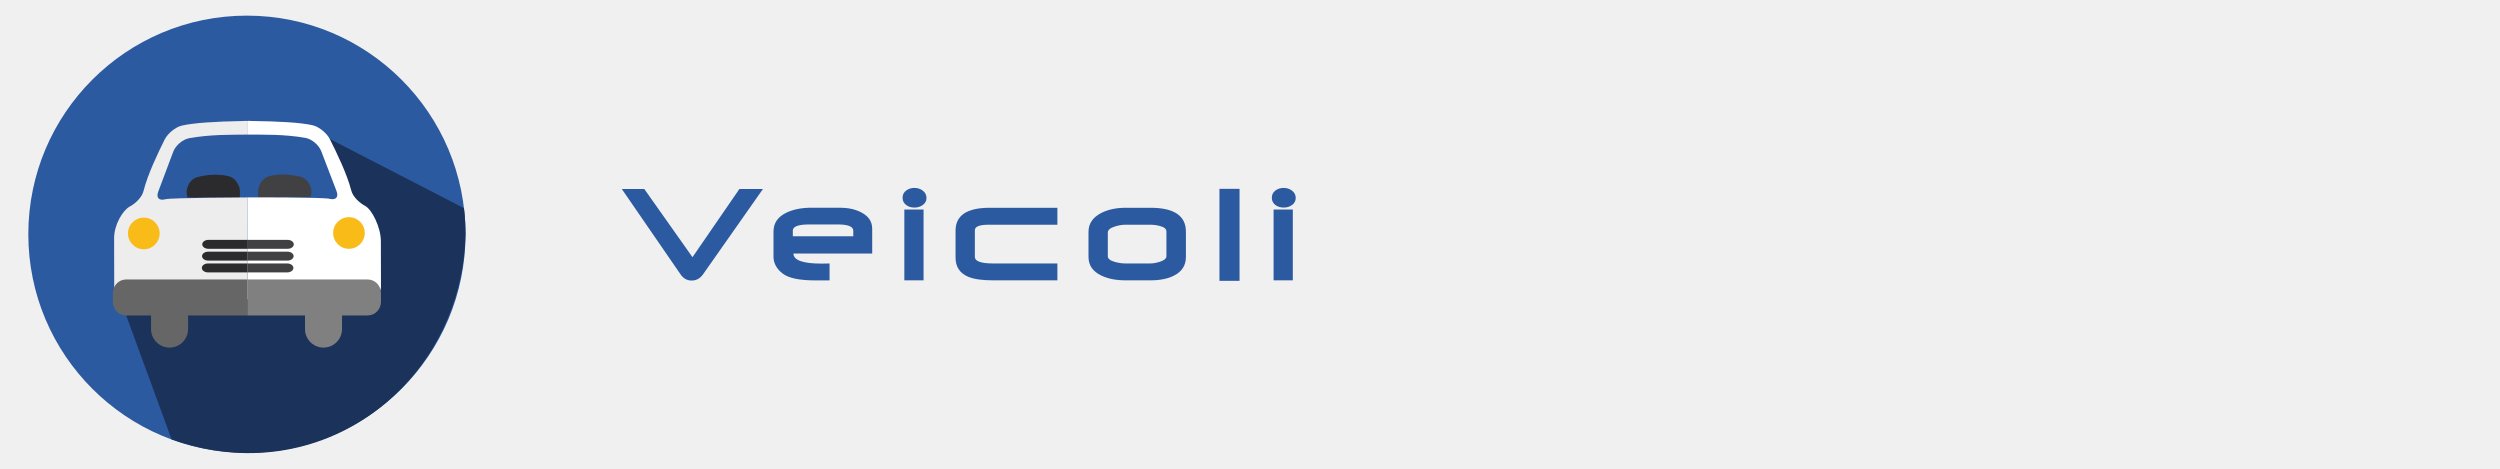
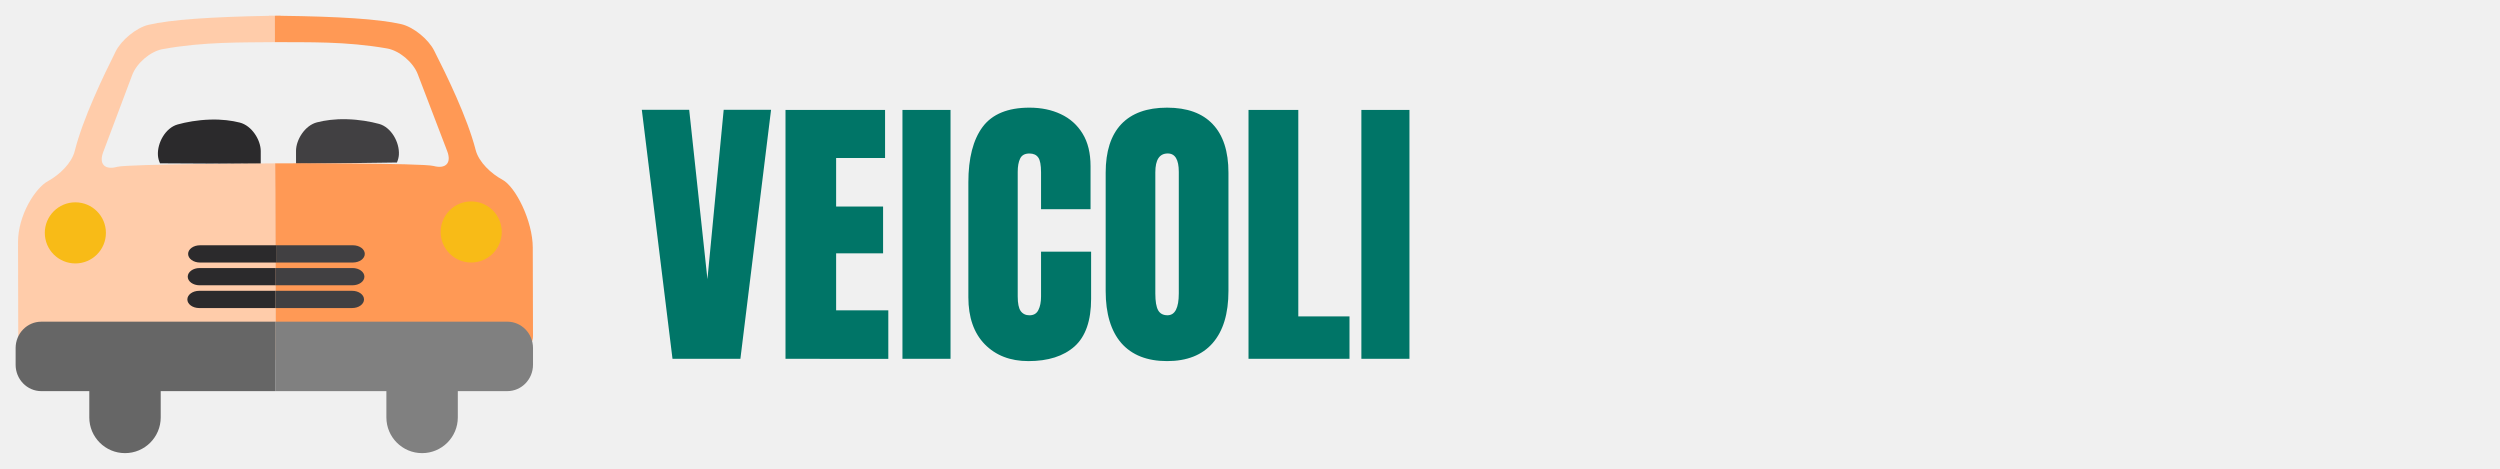
<svg xmlns="http://www.w3.org/2000/svg" version="1.1" id="Layer_1" x="0px" y="0px" viewBox="0 0 320 60" xml:space="preserve" width="320" height="60">
  <defs id="defs53">










	
	






		
		
		
	
	
	

	
	

	
	
</defs>
  <g id="g20">
</g>
  <g id="g22">
</g>
  <g id="g24">
</g>
  <g id="g26">
</g>
  <g id="g28">
</g>
  <g id="g30">
</g>
  <g id="g32">
</g>
  <g id="g34">
</g>
  <g id="g36">
</g>
  <g id="g38">
</g>
  <g id="g40">
</g>
  <g id="g42">
</g>
  <g id="g44">
</g>
  <g id="g46">
</g>
  <g id="g48">
</g>
  <g id="g20-3" transform="translate(-323.7408,97.80965)">
</g>
  <g id="g22-5" transform="translate(-323.7408,97.80965)">
</g>
  <g id="g24-6" transform="translate(-323.7408,97.80965)">
</g>
  <g id="g26-2" transform="translate(-323.7408,97.80965)">
</g>
  <g id="g28-9" transform="translate(-323.7408,97.80965)">
</g>
  <g id="g30-1" transform="translate(-323.7408,97.80965)">
</g>
  <g id="g32-2" transform="translate(-323.7408,97.80965)">
</g>
  <g id="g34-7" transform="translate(-323.7408,97.80965)">
</g>
  <g id="g36-0" transform="translate(-323.7408,97.80965)">
</g>
  <g id="g38-9" transform="translate(-323.7408,97.80965)">
</g>
  <g id="g40-3" transform="translate(-323.7408,97.80965)">
</g>
  <g id="g42-6" transform="translate(-323.7408,97.80965)">
</g>
  <g id="g44-0" transform="translate(-323.7408,97.80965)">
</g>
  <g id="g46-6" transform="translate(-323.7408,97.80965)">
</g>
  <g id="g48-2" transform="translate(-323.7408,97.80965)">
</g>
  <g id="g714" transform="translate(-973.9952,-34.92291)">
</g>
  <g id="g716" transform="translate(-973.9952,-34.92291)">
</g>
  <g id="g718" transform="translate(-973.9952,-34.92291)">
</g>
  <g id="g720" transform="translate(-973.9952,-34.92291)">
</g>
  <g id="g722" transform="translate(-973.9952,-34.92291)">
</g>
  <g id="g724" transform="translate(-973.9952,-34.92291)">
</g>
  <g id="g726" transform="translate(-973.9952,-34.92291)">
</g>
  <g id="g728" transform="translate(-973.9952,-34.92291)">
</g>
  <g id="g730" transform="translate(-973.9952,-34.92291)">
</g>
  <g id="g732" transform="translate(-973.9952,-34.92291)">
</g>
  <g id="g734" transform="translate(-973.9952,-34.92291)">
</g>
  <g id="g736" transform="translate(-973.9952,-34.92291)">
</g>
  <g id="g738" transform="translate(-973.9952,-34.92291)">
</g>
  <g id="g740" transform="translate(-973.9952,-34.92291)">
</g>
  <g id="g742" transform="translate(-973.9952,-34.92291)">
</g>
  <g id="g18292" transform="matrix(2,0,0,2,-2,0)">
    <g id="g20-6" transform="matrix(0.5,0,0,0.5,-118.9119,-73.40628)">
</g>
    <g id="g22-2" transform="matrix(0.5,0,0,0.5,-118.9119,-73.40628)">
</g>
    <g id="g24-9" transform="matrix(0.5,0,0,0.5,-118.9119,-73.40628)">
</g>
    <g id="g26-1" transform="matrix(0.5,0,0,0.5,-118.9119,-73.40628)">
</g>
    <g id="g28-2" transform="matrix(0.5,0,0,0.5,-118.9119,-73.40628)">
</g>
    <g id="g30-7" transform="matrix(0.5,0,0,0.5,-118.9119,-73.40628)">
</g>
    <g id="g32-0" transform="matrix(0.5,0,0,0.5,-118.9119,-73.40628)">
</g>
    <g id="g34-9" transform="matrix(0.5,0,0,0.5,-118.9119,-73.40628)">
</g>
    <g id="g36-3" transform="matrix(0.5,0,0,0.5,-118.9119,-73.40628)">
</g>
    <g id="g38-6" transform="matrix(0.5,0,0,0.5,-118.9119,-73.40628)">
</g>
    <g id="g40-0" transform="matrix(0.5,0,0,0.5,-118.9119,-73.40628)">
</g>
    <g id="g42-62" transform="matrix(0.5,0,0,0.5,-118.9119,-73.40628)">
</g>
    <g id="g44-6" transform="matrix(0.5,0,0,0.5,-118.9119,-73.40628)">
</g>
    <g id="g46-1" transform="matrix(0.5,0,0,0.5,-118.9119,-73.40628)">
</g>
    <g id="g48-8" transform="matrix(0.5,0,0,0.5,-118.9119,-73.40628)">
</g>
    <g id="g714-7" transform="matrix(0.5,0,0,0.5,-444.0392,-139.7726)">
</g>
    <g id="g716-9" transform="matrix(0.5,0,0,0.5,-444.0392,-139.7726)">
</g>
    <g id="g718-2" transform="matrix(0.5,0,0,0.5,-444.0392,-139.7726)">
</g>
    <g id="g720-0" transform="matrix(0.5,0,0,0.5,-444.0392,-139.7726)">
</g>
    <g id="g722-2" transform="matrix(0.5,0,0,0.5,-444.0392,-139.7726)">
</g>
    <g id="g724-3" transform="matrix(0.5,0,0,0.5,-444.0392,-139.7726)">
</g>
    <g id="g726-7" transform="matrix(0.5,0,0,0.5,-444.0392,-139.7726)">
</g>
    <g id="g728-5" transform="matrix(0.5,0,0,0.5,-444.0392,-139.7726)">
</g>
    <g id="g730-9" transform="matrix(0.5,0,0,0.5,-444.0392,-139.7726)">
</g>
    <g id="g732-2" transform="matrix(0.5,0,0,0.5,-444.0392,-139.7726)">
</g>
    <g id="g734-2" transform="matrix(0.5,0,0,0.5,-444.0392,-139.7726)">
</g>
    <g id="g736-8" transform="matrix(0.5,0,0,0.5,-444.0392,-139.7726)">
</g>
    <g id="g738-9" transform="matrix(0.5,0,0,0.5,-444.0392,-139.7726)">
</g>
    <g id="g740-7" transform="matrix(0.5,0,0,0.5,-444.0392,-139.7726)">
</g>
    <g id="g742-3" transform="matrix(0.5,0,0,0.5,-444.0392,-139.7726)">
</g>
-     <g id="g14631" transform="matrix(0.55407,0,0,0.55407,61.46575,34.62289)">
-       <circle style="fill:#2c5aa0;fill-opacity:1;stroke-width:0.099" cx="-80.609" cy="-35.433" r="25.25" id="circle2" />
-       <path style="fill:#1b335a;fill-opacity:1;stroke-width:0.099" d="m -55.538,-38.447 -15.505,-7.992 c 4.381,16.232 -6.511,10.189 -23.511,20.389 l 5.248,14.322 c 17.073,6.108 33.508,-6.268 33.948,-23.704 0,-1.02 -0.062,-2.025 -0.18,-3.014 z" id="path4" />
-       <g id="g726-6-1" transform="matrix(0.3829847,0,0,0.3829847,-107.0647,-60.79892)">
-         <g id="g724-7-1">
-           <path style="fill:#2b2a2c" d="m 63.664,48.754 c -1.217,-0.307 -2.771,-0.522 -4.642,-0.463 -2.003,0.066 -3.712,0.391 -5.048,0.759 -1.902,0.526 -3.219,2.889 -3.084,4.85 0.033,0.439 0.15,0.846 0.323,1.226 l 15.744,0.084 c 0,-0.005 0,-2.009 0,-2.013 -0.003,-1.701 -1.378,-3.965 -3.293,-4.443 z" id="path716-5" />
-           <path style="fill:#414042" d="M 85.436,48.962 C 84.093,48.6 82.385,48.288 80.38,48.233 c -1.871,-0.05 -3.425,0.177 -4.639,0.49 -1.913,0.491 -3.275,2.763 -3.271,4.46 0,0.008 0.003,2.014 0.002,2.024 L 88.238,55 c 0.167,-0.375 0.278,-0.776 0.31,-1.208 0.12,-1.961 -1.208,-4.315 -3.112,-4.83 z" id="path718-9" />
-           <path style="fill:#ededed" d="m 69.232,58.867 -0.02,-3.735 C 68.576,55.156 46.17,55.214 44.491,55.68 42.585,56.203 41.635,55.239 42.33,53.389 l 4.54,-12.072 c 0.697,-1.849 2.821,-3.687 4.767,-4.04 6.482,-1.171 12.351,-1.024 17.527,-1.09 l -0.011,-4.129 c -0.308,0 -0.587,-0.012 -0.897,-0.01 l -0.002,0.026 c -9.103,0.167 -15.348,0.596 -18.832,1.405 -1.922,0.453 -4.249,2.388 -5.133,4.156 -1.928,3.859 -5.127,10.484 -6.406,15.584 -0.482,1.916 -2.412,3.724 -4.148,4.668 -2.067,1.122 -4.727,5.424 -4.712,9.584 l 0.033,14.5 c 0.006,1.976 2.434,3.968 4.409,3.959 L 68.398,85.831 69.294,85.829 69.279,76.1 Z" id="path720-7" />
-           <path style="fill:#ffffff" d="m 69.283,76.103 c 0,0 0,0 -0.002,-0.002 l 0.015,9.729 0.896,-0.004 34.93,-0.101 c 1.978,-0.006 4.392,-1.622 4.389,-3.599 l -0.035,-13.823 c -0.008,-4.166 -2.678,-9.511 -4.752,-10.62 -1.739,-0.932 -3.682,-2.729 -4.175,-4.643 C 99.242,47.947 96.005,41.339 94.054,37.493 93.159,35.73 90.824,33.808 88.892,33.366 85.408,32.574 79.159,32.18 70.051,32.067 v -0.025 c -0.311,10e-4 -0.589,0.013 -0.895,0.015 v 0 l 0.011,4.129 c 0.002,0 0.003,0 0.003,0 5.177,0.036 11.051,-0.146 17.542,0.988 1.943,0.345 4.083,2.171 4.787,4.013 l 4.608,12.046 c 0.707,1.846 -0.238,2.817 -2.146,2.305 C 92.282,55.084 70.04,55.1 69.214,55.132 l 0.02,3.735 c 0.002,-10e-4 0.002,-10e-4 0.002,-10e-4 z" id="path722-7" />
-         </g>
-       </g>
-       <path style="fill:#666666;stroke-width:0.383" d="m -87.408,-24.477 c 0,1.181 -0.957,2.138 -2.137,2.138 v 0 c -1.18,0 -2.138,-0.957 -2.138,-2.138 v -1.977 c 0,-1.18 0.957,-2.137 2.138,-2.137 v 0 c 1.18,0 2.137,0.957 2.137,2.137 z" id="path728-6" />
-       <path style="fill:#808080;stroke-width:0.383" d="m -69.625,-24.477 c 0,1.181 -0.957,2.138 -2.138,2.138 v 0 c -1.18,0 -2.137,-0.957 -2.137,-2.138 v -1.977 c 0,-1.18 0.957,-2.137 2.137,-2.137 v 0 c 1.18,0 2.138,0.957 2.138,2.137 z" id="path730-7" />
-       <path style="fill:#666666;stroke-width:0.383" d="m -94.555,-30.208 c -0.85,0 -1.538,0.707 -1.538,1.578 v 1 c 0,0.871 0.689,1.578 1.538,1.578 h 13.996 v -4.157 z" id="path732-3" />
-       <path style="fill:#808080;stroke-width:0.383" d="m -66.663,-30.208 h -13.896 v 4.157 h 13.896 c 0.85,0 1.538,-0.707 1.538,-1.578 v -1 c 0,-0.872 -0.689,-1.578 -1.538,-1.578 z" id="path734-6" />
-       <path style="fill:#2b2a2c;stroke-width:0.383" d="m -85.057,-34.781 c -0.393,0 -0.712,0.231 -0.712,0.516 0,0.285 0.319,0.516 0.712,0.516 h 4.553 v -1.032 h -4.553 z" id="path738-5" />
-       <path style="fill:#414042;stroke-width:0.383" d="m -75.905,-34.781 h -4.6 v 1.032 h 4.6 c 0.393,0 0.712,-0.231 0.712,-0.516 3.8e-4,-0.285 -0.319,-0.516 -0.712,-0.516 z" id="path740-6" />
-       <path style="fill:#2b2a2c;stroke-width:0.383" d="m -85.081,-33.419 c -0.393,0 -0.711,0.231 -0.711,0.516 0,0.285 0.319,0.516 0.711,0.516 h 4.554 v -1.032 h -4.554 z" id="path742-3" />
-       <path style="fill:#414042;stroke-width:0.383" d="m -75.927,-33.419 h -4.6 v 1.032 h 4.6 c 0.393,0 0.712,-0.231 0.712,-0.516 -3.9e-4,-0.285 -0.319,-0.516 -0.712,-0.516 z" id="path744-9" />
-       <path style="fill:#2b2a2c;stroke-width:0.383" d="m -85.103,-32.056 c -0.393,0 -0.712,0.231 -0.712,0.516 0,0.285 0.319,0.516 0.712,0.516 h 4.553 v -1.032 h -4.553 z" id="path746-4" />
-       <path style="fill:#414042;stroke-width:0.383" d="m -75.951,-32.056 h -4.6 v 1.032 h 4.6 c 0.393,0 0.712,-0.231 0.712,-0.516 3.9e-4,-0.285 -0.319,-0.515 -0.712,-0.515 z" id="path748-8" />
-       <circle style="fill:#f8bb17;stroke-width:0.383" cx="-68.823" cy="-35.577" r="1.828" id="circle750-1" />
-       <circle style="fill:#f8bb17;stroke-width:0.383" cx="-92.518" cy="-35.523" r="1.829" id="circle752-2" />
+     <g id="g2" transform="matrix(0.5346016,0,0,0.5346016,-34.90372,-13.06658)">
+       <path style="fill:#2b2a2c;stroke-width:0.766" d="M 95.852,39.113 C 94.92,38.878 93.73,38.713 92.297,38.759 c -1.534,0.051 -2.843,0.299 -3.867,0.581 -1.457,0.403 -2.466,2.213 -2.362,3.715 0.025,0.336 0.115,0.648 0.247,0.939 l 12.059,0.064 c 0,-0.004 0,-1.539 0,-1.542 -0.002,-1.303 -1.056,-3.037 -2.522,-3.403 z" id="path716" />
+       <path style="fill:#414042;stroke-width:0.766" d="m 112.529,39.272 c -1.029,-0.277 -2.337,-0.516 -3.873,-0.558 -1.433,-0.038 -2.623,0.136 -3.553,0.375 -1.465,0.376 -2.509,2.116 -2.505,3.416 0,0.006 0.002,1.543 0.002,1.55 l 12.076,-0.159 c 0.128,-0.287 0.213,-0.594 0.237,-0.925 0.092,-1.502 -0.925,-3.305 -2.384,-3.7 z" id="path718" />
+       <path style="fill:#ffccaa;stroke-width:0.766" d="m 100.117,46.859 -0.015,-2.861 c -0.487,0.018 -17.649,0.063 -18.936,0.42 -1.46,0.401 -2.188,-0.338 -1.655,-1.755 l 3.478,-9.247 c 0.534,-1.416 2.161,-2.824 3.651,-3.095 4.965,-0.897 9.46,-0.784 13.425,-0.835 l -0.008,-3.163 c -0.236,0 -0.45,-0.009 -0.687,-0.008 l -0.002,0.02 c -6.973,0.128 -11.756,0.457 -14.425,1.076 -1.472,0.347 -3.255,1.829 -3.932,3.183 -1.477,2.956 -3.927,8.03 -4.907,11.937 -0.369,1.468 -1.848,2.852 -3.177,3.576 -1.583,0.859 -3.621,4.155 -3.609,7.341 l 0.025,11.107 c 0.005,1.514 1.864,3.039 3.377,3.032 l 26.758,-0.076 0.686,-0.002 -0.011,-7.452 z" id="path720" />
+       <path style="fill:#ff9955;stroke-width:0.766" d="m 100.156,60.062 c 0,0 0,0 -0.002,-0.002 l 0.011,7.452 0.686,-0.003 26.755,-0.077 c 1.515,-0.005 3.364,-1.242 3.362,-2.757 l -0.027,-10.588 c -0.006,-3.191 -2.051,-7.285 -3.64,-8.135 -1.332,-0.714 -2.82,-2.09 -3.198,-3.556 -1.001,-3.901 -3.481,-8.963 -4.975,-11.909 -0.686,-1.35 -2.474,-2.823 -3.954,-3.161 -2.669,-0.607 -7.455,-0.908 -14.432,-0.995 v -0.019 c -0.238,7.66e-4 -0.451,0.01 -0.686,0.011 v 0 l 0.008,3.163 c 0.002,0 0.002,0 0.002,0 3.965,0.028 8.465,-0.112 13.437,0.757 1.488,0.264 3.127,1.663 3.667,3.074 l 3.53,9.227 c 0.542,1.414 -0.182,2.158 -1.644,1.766 -1.286,-0.348 -18.323,-0.335 -18.955,-0.311 l 0.015,2.861 c 0.002,-7.66e-4 0.002,-7.66e-4 0.002,-7.66e-4 z" id="path722" />
+       <path style="fill:#666666;stroke-width:0.766" d="m 86.4,74.412 c 0,2.361 -1.913,4.276 -4.274,4.276 v 0 c -2.361,0 -4.276,-1.914 -4.276,-4.276 v -3.954 c 0,-2.36 1.915,-4.274 4.276,-4.274 v 0 c 2.361,0 4.274,1.914 4.274,4.274 z" id="path728" />
+       <path style="fill:#808080;stroke-width:0.766" d="m 121.967,74.412 c 0,2.361 -1.915,4.276 -4.276,4.276 v 0 c -2.361,0 -4.275,-1.914 -4.275,-4.276 v -3.954 c 0,-2.36 1.914,-4.274 4.275,-4.274 v 0 c 2.361,0 4.276,1.914 4.276,4.274 z" id="path730" />
+       <path style="fill:#666666;stroke-width:0.766" d="m 72.107,62.952 c -1.7,0 -3.077,1.413 -3.077,3.157 v 2.001 c 0,1.743 1.377,3.157 3.077,3.157 h 27.992 v -8.314 z" id="path732" />
+       <path style="fill:#808080;stroke-width:0.766" d="m 127.892,62.952 h -27.792 v 8.314 h 27.792 c 1.7,0 3.077,-1.414 3.077,-3.157 v -2.001 c 0,-1.743 -1.377,-3.157 -3.077,-3.157 z" id="path734" />
+       <path style="fill:#2b2a2c;stroke-width:0.766" d="m 91.102,53.805 c -0.785,0 -1.423,0.462 -1.423,1.033 0,0.571 0.638,1.033 1.423,1.033 h 9.107 v -2.064 h -9.107 z" id="path738" />
+       <path style="fill:#414042;stroke-width:0.766" d="m 109.408,53.805 h -9.199 v 2.064 h 9.199 c 0.785,0 1.423,-0.462 1.423,-1.033 7.6e-4,-0.571 -0.637,-1.032 -1.423,-1.032 z" id="path740" />
+       <path style="fill:#2b2a2c;stroke-width:0.766" d="m 91.056,56.53 c -0.785,0 -1.422,0.463 -1.422,1.033 0,0.571 0.637,1.033 1.422,1.033 h 9.107 v -2.064 h -9.107 z" id="path742" />
+       <path style="fill:#414042;stroke-width:0.766" d="m 109.362,56.53 h -9.199 v 2.064 h 9.199 c 0.785,0 1.423,-0.462 1.423,-1.033 -7.8e-4,-0.569 -0.638,-1.032 -1.423,-1.032 z" id="path744" />
+       <path style="fill:#2b2a2c;stroke-width:0.766" d="m 91.011,59.256 c -0.785,0 -1.423,0.462 -1.423,1.032 0,0.571 0.638,1.033 1.423,1.033 h 9.107 v -2.064 h -9.107 z" id="path746" />
+       <path style="fill:#414042;stroke-width:0.766" d="m 109.316,59.256 h -9.199 v 2.064 h 9.199 c 0.785,0 1.423,-0.462 1.423,-1.033 7.8e-4,-0.57 -0.637,-1.031 -1.423,-1.031 z" id="path748" />
+       <circle style="fill:#f8bb17;stroke-width:0.766" cx="123.57" cy="52.212" r="3.657" id="circle750" />
+       <circle style="fill:#f8bb17;stroke-width:0.766" cx="76.181" cy="52.321" r="3.658" id="circle752" />
    </g>
-     <g id="g13964" transform="matrix(0.5,0,0,0.5,12.36034,-46.57991)">
-       <path d="m 74.94,117.349 -7.674,10.928 q -0.565,0.793 -1.449,0.793 -0.884,0 -1.422,-0.784 l -7.529,-10.938 h 2.88 l 6.171,8.732 6.007,-8.732 z" id="path13948" style="font-size:18.667px;font-family:Neuropolitical;-inkscape-font-specification:Neuropolitical;letter-spacing:3px;fill:#2c5aa0;stroke-width:2;stroke-linecap:round;stroke-linejoin:round" />
-       <path d="M 88.923,125.616 H 78.842 q 0,1.285 3.618,1.285 0.237,0 0.574,-0.009 0.337,-0.009 0.428,-0.009 v 2.169 h -1.796 q -3.072,0 -4.202,-0.875 -1.176,-0.902 -1.176,-2.169 v -3.217 q 0,-1.65 1.723,-2.443 1.294,-0.602 3.163,-0.602 h 3.591 q 1.568,0 2.707,0.574 1.449,0.72 1.449,2.124 z m -2.424,-2.215 v -0.711 q 0,-0.802 -2.023,-0.802 h -3.591 q -2.124,0 -2.124,0.784 v 0.729 z" id="path13945" style="font-size:18.667px;font-family:Neuropolitical;-inkscape-font-specification:Neuropolitical;letter-spacing:3px;fill:#2c5aa0;stroke-width:2;stroke-linecap:round;stroke-linejoin:round" />
-       <path d="m 95.87,118.498 q 0,0.574 -0.501,0.921 -0.438,0.31 -1.039,0.31 -0.611,0 -1.039,-0.31 -0.483,-0.355 -0.483,-0.948 0,-0.592 0.483,-0.939 0.428,-0.319 1.039,-0.319 0.602,0 1.048,0.337 0.492,0.365 0.492,0.948 z M 95.496,129.043 H 93.035 v -9.06 h 2.461 z" id="path13942" style="font-size:18.667px;font-family:Neuropolitical;-inkscape-font-specification:Neuropolitical;letter-spacing:3px;fill:#2c5aa0;stroke-width:2;stroke-linecap:round;stroke-linejoin:round" />
-       <path d="m 112.624,129.043 h -8.258 q -2.069,0 -3.154,-0.456 -1.622,-0.684 -1.622,-2.461 v -3.445 q 0,-2.926 4.375,-2.926 h 8.659 v 2.169 h -8.786 q -1.777,0 -1.777,0.702 v 3.418 q 0,0.839 2.361,0.839 h 8.203 z" id="path13939" style="font-size:18.667px;font-family:Neuropolitical;-inkscape-font-specification:Neuropolitical;letter-spacing:3px;fill:#2c5aa0;stroke-width:2;stroke-linecap:round;stroke-linejoin:round" />
-       <path d="m 129.077,126.054 q 0,1.622 -1.549,2.397 -1.185,0.592 -2.99,0.592 h -3.199 q -1.805,0 -3.072,-0.602 -1.659,-0.784 -1.659,-2.388 v -3.217 q 0,-1.586 1.65,-2.424 1.303,-0.656 3.072,-0.656 h 3.208 q 4.539,0 4.539,3.062 z m -2.497,-0.091 v -3.181 q 0,-0.474 -0.829,-0.693 -0.574,-0.164 -1.267,-0.164 h -3.126 q -0.665,0 -1.349,0.219 -0.93,0.283 -0.93,0.784 v 3.035 q 0,0.483 0.957,0.738 0.684,0.182 1.331,0.182 h 3.126 q 0.565,0 1.23,-0.21 0.857,-0.273 0.857,-0.711 z" id="path13936" style="font-size:18.667px;font-family:Neuropolitical;-inkscape-font-specification:Neuropolitical;letter-spacing:3px;fill:#2c5aa0;stroke-width:2;stroke-linecap:round;stroke-linejoin:round" />
-       <path d="m 135.941,129.107 h -2.57 v -11.776 h 2.57 z" id="path13933" style="font-size:18.667px;font-family:Neuropolitical;-inkscape-font-specification:Neuropolitical;letter-spacing:3px;fill:#2c5aa0;stroke-width:2;stroke-linecap:round;stroke-linejoin:round" />
-       <path d="m 143.134,118.498 q 0,0.574 -0.501,0.921 -0.438,0.31 -1.039,0.31 -0.611,0 -1.039,-0.31 -0.483,-0.355 -0.483,-0.948 0,-0.592 0.483,-0.939 0.428,-0.319 1.039,-0.319 0.602,0 1.048,0.337 0.492,0.365 0.492,0.948 z m -0.374,10.546 h -2.461 v -9.06 h 2.461 z" id="path13930" style="font-size:18.667px;font-family:Neuropolitical;-inkscape-font-specification:Neuropolitical;letter-spacing:3px;fill:#2c5aa0;stroke-width:2;stroke-linecap:round;stroke-linejoin:round" />
-     </g>
+     <path d="M 44.04,22.965 42.076,7.026 h 3.032 L 46.276,17.869 47.316,7.026 h 3.032 L 48.385,22.965 Z m 7.232,0 V 7.035 h 6.372 V 10.112 H 54.512 v 3.105 h 3.005 v 2.996 H 54.512 v 3.648 h 3.34 v 3.105 z m 7.485,0 V 7.035 h 3.077 V 22.965 Z m 8.056,0.145 q -1.729,0 -2.788,-1.077 -1.05,-1.077 -1.05,-3.014 v -7.35 q 0,-2.317 0.914,-3.548 0.923,-1.231 2.996,-1.231 1.131,0 2.009,0.416 0.887,0.416 1.394,1.249 0.507,0.824 0.507,2.082 v 2.752 h -3.168 v -2.353 q 0,-0.715 -0.181,-0.959 -0.181,-0.253 -0.561,-0.253 -0.444,0 -0.597,0.326 -0.154,0.317 -0.154,0.851 v 7.974 q 0,0.661 0.19,0.932 0.199,0.272 0.561,0.272 0.407,0 0.57,-0.335 0.172,-0.335 0.172,-0.869 v -2.869 h 3.204 v 3.014 q 0,2.1 -1.059,3.05 -1.059,0.941 -2.96,0.941 z m 8.879,0 q -1.91,0 -2.924,-1.149 -1.005,-1.159 -1.005,-3.34 v -7.567 q 0,-2.046 0.996,-3.105 1.005,-1.059 2.933,-1.059 1.928,0 2.924,1.059 1.005,1.059 1.005,3.105 v 7.567 q 0,2.181 -1.014,3.34 -1.005,1.149 -2.914,1.149 z m 0.027,-2.933 q 0.724,0 0.724,-1.403 v -7.775 q 0,-1.177 -0.706,-1.177 -0.796,0 -0.796,1.204 v 7.766 q 0,0.742 0.181,1.068 0.181,0.317 0.597,0.317 z m 5.186,2.788 V 7.035 h 3.186 V 20.25 h 3.277 v 2.715 z m 7.223,0 V 7.035 h 3.077 V 22.965 Z" id="path2" style="font-size:37.074px;font-family:Anton;-inkscape-font-specification:Anton;letter-spacing:0px;fill:#007567;fill-opacity:1;stroke-width:1.545" aria-label="VEICOLI" />
  </g>
</svg>
